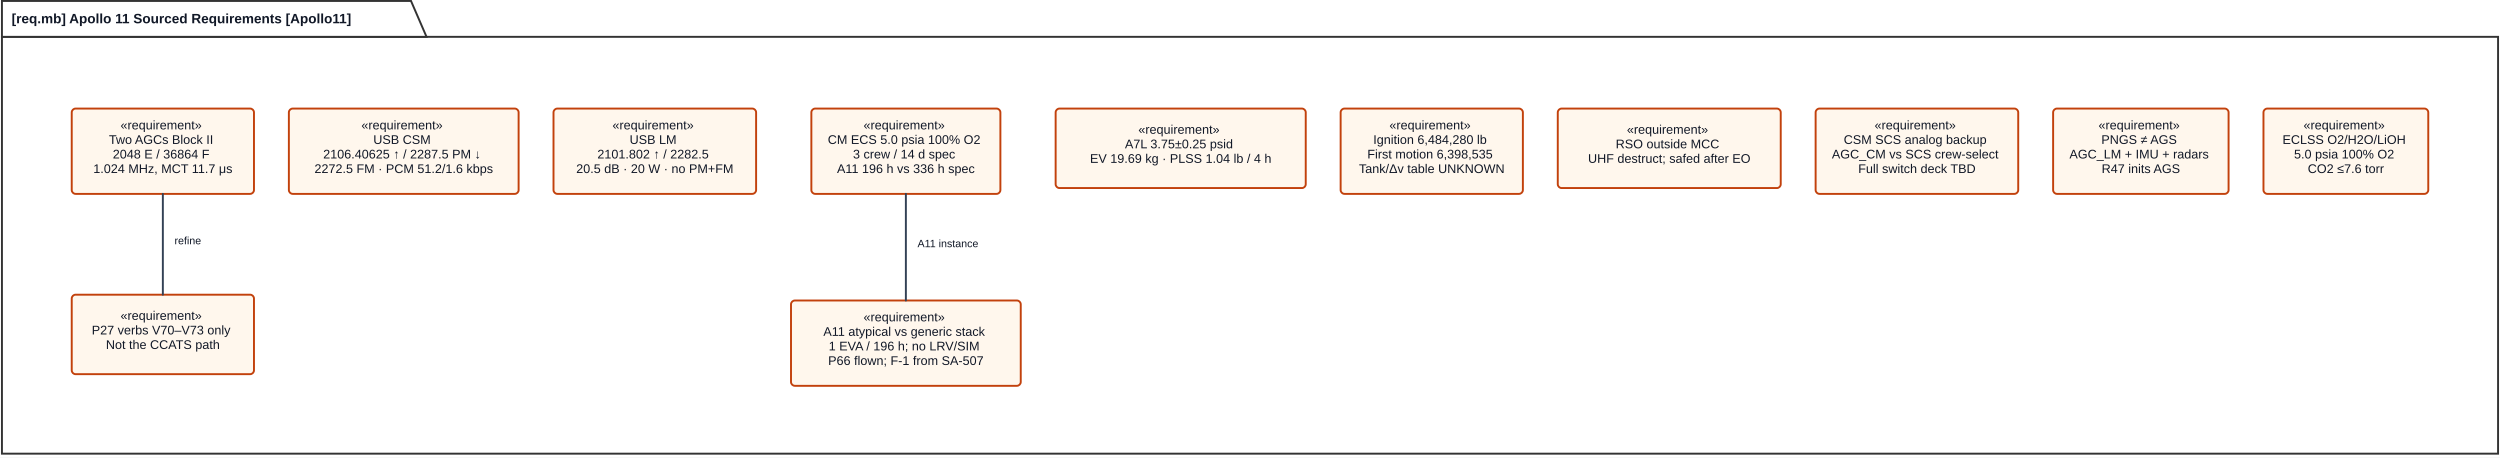
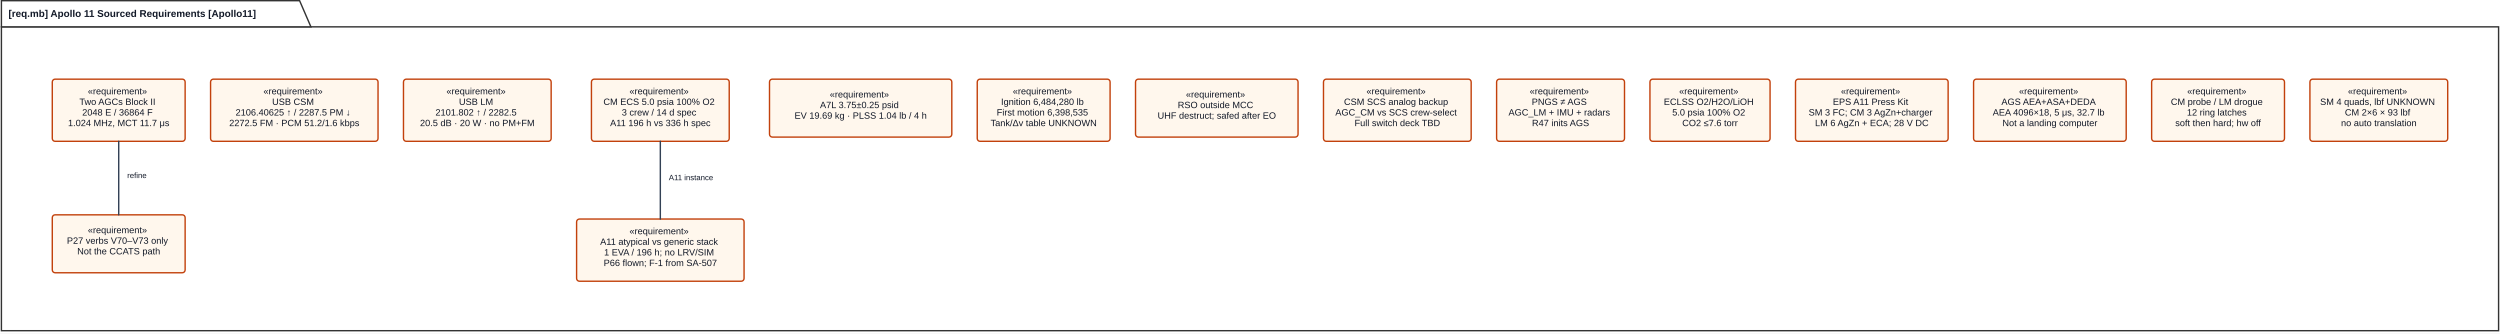
- <svg xmlns="http://www.w3.org/2000/svg" width="2579" height="472" viewBox="0 0 2579 472">
+ <svg xmlns="http://www.w3.org/2000/svg" width="3538" height="472" viewBox="0 0 3538 472">
  <defs>
    <style>text{font-family:Arial,Helvetica,sans-serif;fill:#111827}.label{font-size:13px}.small{font-size:11px}.header{font-size:14px;font-weight:600}</style>
    <marker id="arrow" markerWidth="8" markerHeight="6" refX="8" refY="3" orient="auto">
      <polygon points="0 0,8 3,0 6" fill="#1D4ED8" />
    </marker>
    <marker id="arrow-dark" markerWidth="8" markerHeight="6" refX="8" refY="3" orient="auto">
      <polygon points="0 0,8 3,0 6" fill="#334155" />
    </marker>
    <marker id="composition" markerWidth="12" markerHeight="12" refX="0" refY="6" orient="auto" markerUnits="strokeWidth">
      <polygon points="0 6,6 0,12 6,6 12" fill="#111827" stroke="#111827" />
    </marker>
  </defs>
-   <rect x="0" y="0" width="2579" height="472" fill="#FFFFFF" />
-   <rect x="2" y="38" width="2575" height="430" fill="none" stroke="#333333" stroke-width="2" />
+   <rect x="0" y="0" width="3538" height="472" fill="#FFFFFF" />
+   <rect x="2" y="38" width="3534" height="430" fill="none" stroke="#333333" stroke-width="2" />
  <path d="M 2 1 H 424 L 440 38 H 2 Z" fill="#FFFFFF" stroke="#333333" stroke-width="2" />
  <text class="header" x="12" y="24">[req.mb] Apollo 11 Sourced Requirements [Apollo11]</text>
-   <rect x="2" y="38" width="2575" height="432" fill="none" stroke="#333333" stroke-width="0" />
+   <rect x="2" y="38" width="3534" height="432" fill="none" stroke="#333333" stroke-width="0" />
  <g transform="translate(2,40)">
    <rect id="agcRequirement" x="72" y="72" width="188" height="88" rx="4" fill="#FFF7ED" stroke="#C2410C" stroke-width="2" />
    <text class="label" text-anchor="middle">
      <tspan x="166" y="93.5">«requirement»</tspan>
      <tspan x="166" dy="15">Two AGCs Block II</tspan>
      <tspan x="166" dy="15">2048 E / 36864 F</tspan>
      <tspan x="166" dy="15">1.024 MHz, MCT 11.7 μs</tspan>
    </text>
    <rect id="p27Requirement" x="72" y="264" width="188" height="82" rx="4" fill="#FFF7ED" stroke="#C2410C" stroke-width="2" />
    <text class="label" text-anchor="middle">
      <tspan x="166" y="290">«requirement»</tspan>
      <tspan x="166" dy="15">P27 verbs V70–V73 only</tspan>
      <tspan x="166" dy="15">Not the CCATS path</tspan>
    </text>
    <rect id="usbCsmRequirement" x="296" y="72" width="237" height="88" rx="4" fill="#FFF7ED" stroke="#C2410C" stroke-width="2" />
    <text class="label" text-anchor="middle">
      <tspan x="414.5" y="93.5">«requirement»</tspan>
      <tspan x="414.5" dy="15">USB CSM</tspan>
      <tspan x="414.5" dy="15">2106.40625 ↑ / 2287.5 PM ↓</tspan>
      <tspan x="414.5" dy="15">2272.5 FM · PCM 51.2/1.6 kbps</tspan>
    </text>
    <rect id="usbLmRequirement" x="569" y="72" width="209" height="88" rx="4" fill="#FFF7ED" stroke="#C2410C" stroke-width="2" />
    <text class="label" text-anchor="middle">
      <tspan x="673.5" y="93.5">«requirement»</tspan>
      <tspan x="673.5" dy="15">USB LM</tspan>
      <tspan x="673.5" dy="15">2101.802 ↑ / 2282.5</tspan>
      <tspan x="673.5" dy="15">20.5 dB · 20 W · no PM+FM</tspan>
    </text>
    <rect id="cmEcsRequirement" x="835" y="72" width="195" height="88" rx="4" fill="#FFF7ED" stroke="#C2410C" stroke-width="2" />
    <text class="label" text-anchor="middle">
      <tspan x="932.5" y="93.5">«requirement»</tspan>
      <tspan x="932.5" dy="15">CM ECS 5.0 psia 100% O2</tspan>
      <tspan x="932.5" dy="15">3 crew / 14 d spec</tspan>
      <tspan x="932.5" dy="15">A11 196 h vs 336 h spec</tspan>
    </text>
    <rect id="a7lRequirement" x="1087" y="72" width="258" height="82" rx="4" fill="#FFF7ED" stroke="#C2410C" stroke-width="2" />
    <text class="label" text-anchor="middle">
      <tspan x="1216" y="98">«requirement»</tspan>
      <tspan x="1216" dy="15">A7L 3.75±0.25 psid</tspan>
      <tspan x="1216" dy="15">EV 19.69 kg · PLSS 1.04 lb / 4 h</tspan>
    </text>
    <rect id="a11MassRequirement" x="1381" y="72" width="188" height="88" rx="4" fill="#FFF7ED" stroke="#C2410C" stroke-width="2" />
    <text class="label" text-anchor="middle">
      <tspan x="1475" y="93.5">«requirement»</tspan>
      <tspan x="1475" dy="15">Ignition 6,484,280 lb</tspan>
      <tspan x="1475" dy="15">First motion 6,398,535</tspan>
      <tspan x="1475" dy="15">Tank/Δv table UNKNOWN</tspan>
    </text>
    <rect id="rsoRequirement" x="1605" y="72" width="230" height="82" rx="4" fill="#FFF7ED" stroke="#C2410C" stroke-width="2" />
    <text class="label" text-anchor="middle">
      <tspan x="1720" y="98">«requirement»</tspan>
      <tspan x="1720" dy="15">RSO outside MCC</tspan>
      <tspan x="1720" dy="15">UHF destruct; safed after EO</tspan>
    </text>
    <rect id="a11AtypicalRequirement" x="814" y="270" width="237" height="88" rx="4" fill="#FFF7ED" stroke="#C2410C" stroke-width="2" />
    <text class="label" text-anchor="middle">
      <tspan x="932.5" y="291.5">«requirement»</tspan>
      <tspan x="932.5" dy="15">A11 atypical vs generic stack</tspan>
      <tspan x="932.5" dy="15">1 EVA / 196 h; no LRV/SIM</tspan>
      <tspan x="932.5" dy="15">P66 flown; F-1 from SA-507</tspan>
    </text>
    <rect id="scsRequirement" x="1871" y="72" width="209" height="88" rx="4" fill="#FFF7ED" stroke="#C2410C" stroke-width="2" />
    <text class="label" text-anchor="middle">
      <tspan x="1975.5" y="93.5">«requirement»</tspan>
      <tspan x="1975.5" dy="15">CSM SCS analog backup</tspan>
      <tspan x="1975.5" dy="15">AGC_CM vs SCS crew-select</tspan>
      <tspan x="1975.5" dy="15">Full switch deck TBD</tspan>
    </text>
    <rect id="pngsRequirement" x="2116" y="72" width="181" height="88" rx="4" fill="#FFF7ED" stroke="#C2410C" stroke-width="2" />
    <text class="label" text-anchor="middle">
      <tspan x="2206.5" y="93.5">«requirement»</tspan>
      <tspan x="2206.5" dy="15">PNGS ≠ AGS</tspan>
      <tspan x="2206.5" dy="15">AGC_LM + IMU + radars</tspan>
      <tspan x="2206.5" dy="15">R47 inits AGS</tspan>
    </text>
    <rect id="eclssLoopRequirement" x="2333" y="72" width="170" height="88" rx="4" fill="#FFF7ED" stroke="#C2410C" stroke-width="2" />
    <text class="label" text-anchor="middle">
      <tspan x="2418" y="93.5">«requirement»</tspan>
      <tspan x="2418" dy="15">ECLSS O2/H2O/LiOH</tspan>
      <tspan x="2418" dy="15">5.0 psia 100% O2</tspan>
      <tspan x="2418" dy="15">CO2 ≤7.6 torr</tspan>
    </text>
+     <rect id="epsRequirement" x="2539" y="72" width="216" height="88" rx="4" fill="#FFF7ED" stroke="#C2410C" stroke-width="2" />
+     <text class="label" text-anchor="middle">
+       <tspan x="2647" y="93.5">«requirement»</tspan>
+       <tspan x="2647" dy="15">EPS A11 Press Kit</tspan>
+       <tspan x="2647" dy="15">SM 3 FC; CM 3 AgZn+charger</tspan>
+       <tspan x="2647" dy="15">LM 6 AgZn + ECA; 28 V DC</tspan>
+     </text>
+     <rect id="agsRequirement" x="2791" y="72" width="216" height="88" rx="4" fill="#FFF7ED" stroke="#C2410C" stroke-width="2" />
+     <text class="label" text-anchor="middle">
+       <tspan x="2899" y="93.5">«requirement»</tspan>
+       <tspan x="2899" dy="15">AGS AEA+ASA+DEDA</tspan>
+       <tspan x="2899" dy="15">AEA 4096×18, 5 μs, 32.7 lb</tspan>
+       <tspan x="2899" dy="15">Not a landing computer</tspan>
+     </text>
+     <rect id="dockingRequirement" x="3043" y="72" width="188" height="88" rx="4" fill="#FFF7ED" stroke="#C2410C" stroke-width="2" />
+     <text class="label" text-anchor="middle">
+       <tspan x="3137" y="93.5">«requirement»</tspan>
+       <tspan x="3137" dy="15">CM probe / LM drogue</tspan>
+       <tspan x="3137" dy="15">12 ring latches</tspan>
+       <tspan x="3137" dy="15">soft then hard; hw off</tspan>
+     </text>
+     <rect id="rcsRequirement" x="3267" y="72" width="195" height="88" rx="4" fill="#FFF7ED" stroke="#C2410C" stroke-width="2" />
+     <text class="label" text-anchor="middle">
+       <tspan x="3364.5" y="93.5">«requirement»</tspan>
+       <tspan x="3364.5" dy="15">SM 4 quads, lbf UNKNOWN</tspan>
+       <tspan x="3364.5" dy="15">CM 2×6 × 93 lbf</tspan>
+       <tspan x="3364.5" dy="15">no auto translation</tspan>
+     </text>
    <path d="M 166,160 L 166,264" fill="none" stroke="#334155" stroke-width="2" stroke-linejoin="round" stroke-linecap="round" />
    <path d="M 932.5,160 L 932.5,270" fill="none" stroke="#334155" stroke-width="2" stroke-linejoin="round" stroke-linecap="round" />
    <text class="small" x="178" y="212">refine</text>
    <text class="small" x="944.5" y="215">A11 instance</text>
  </g>
</svg>
